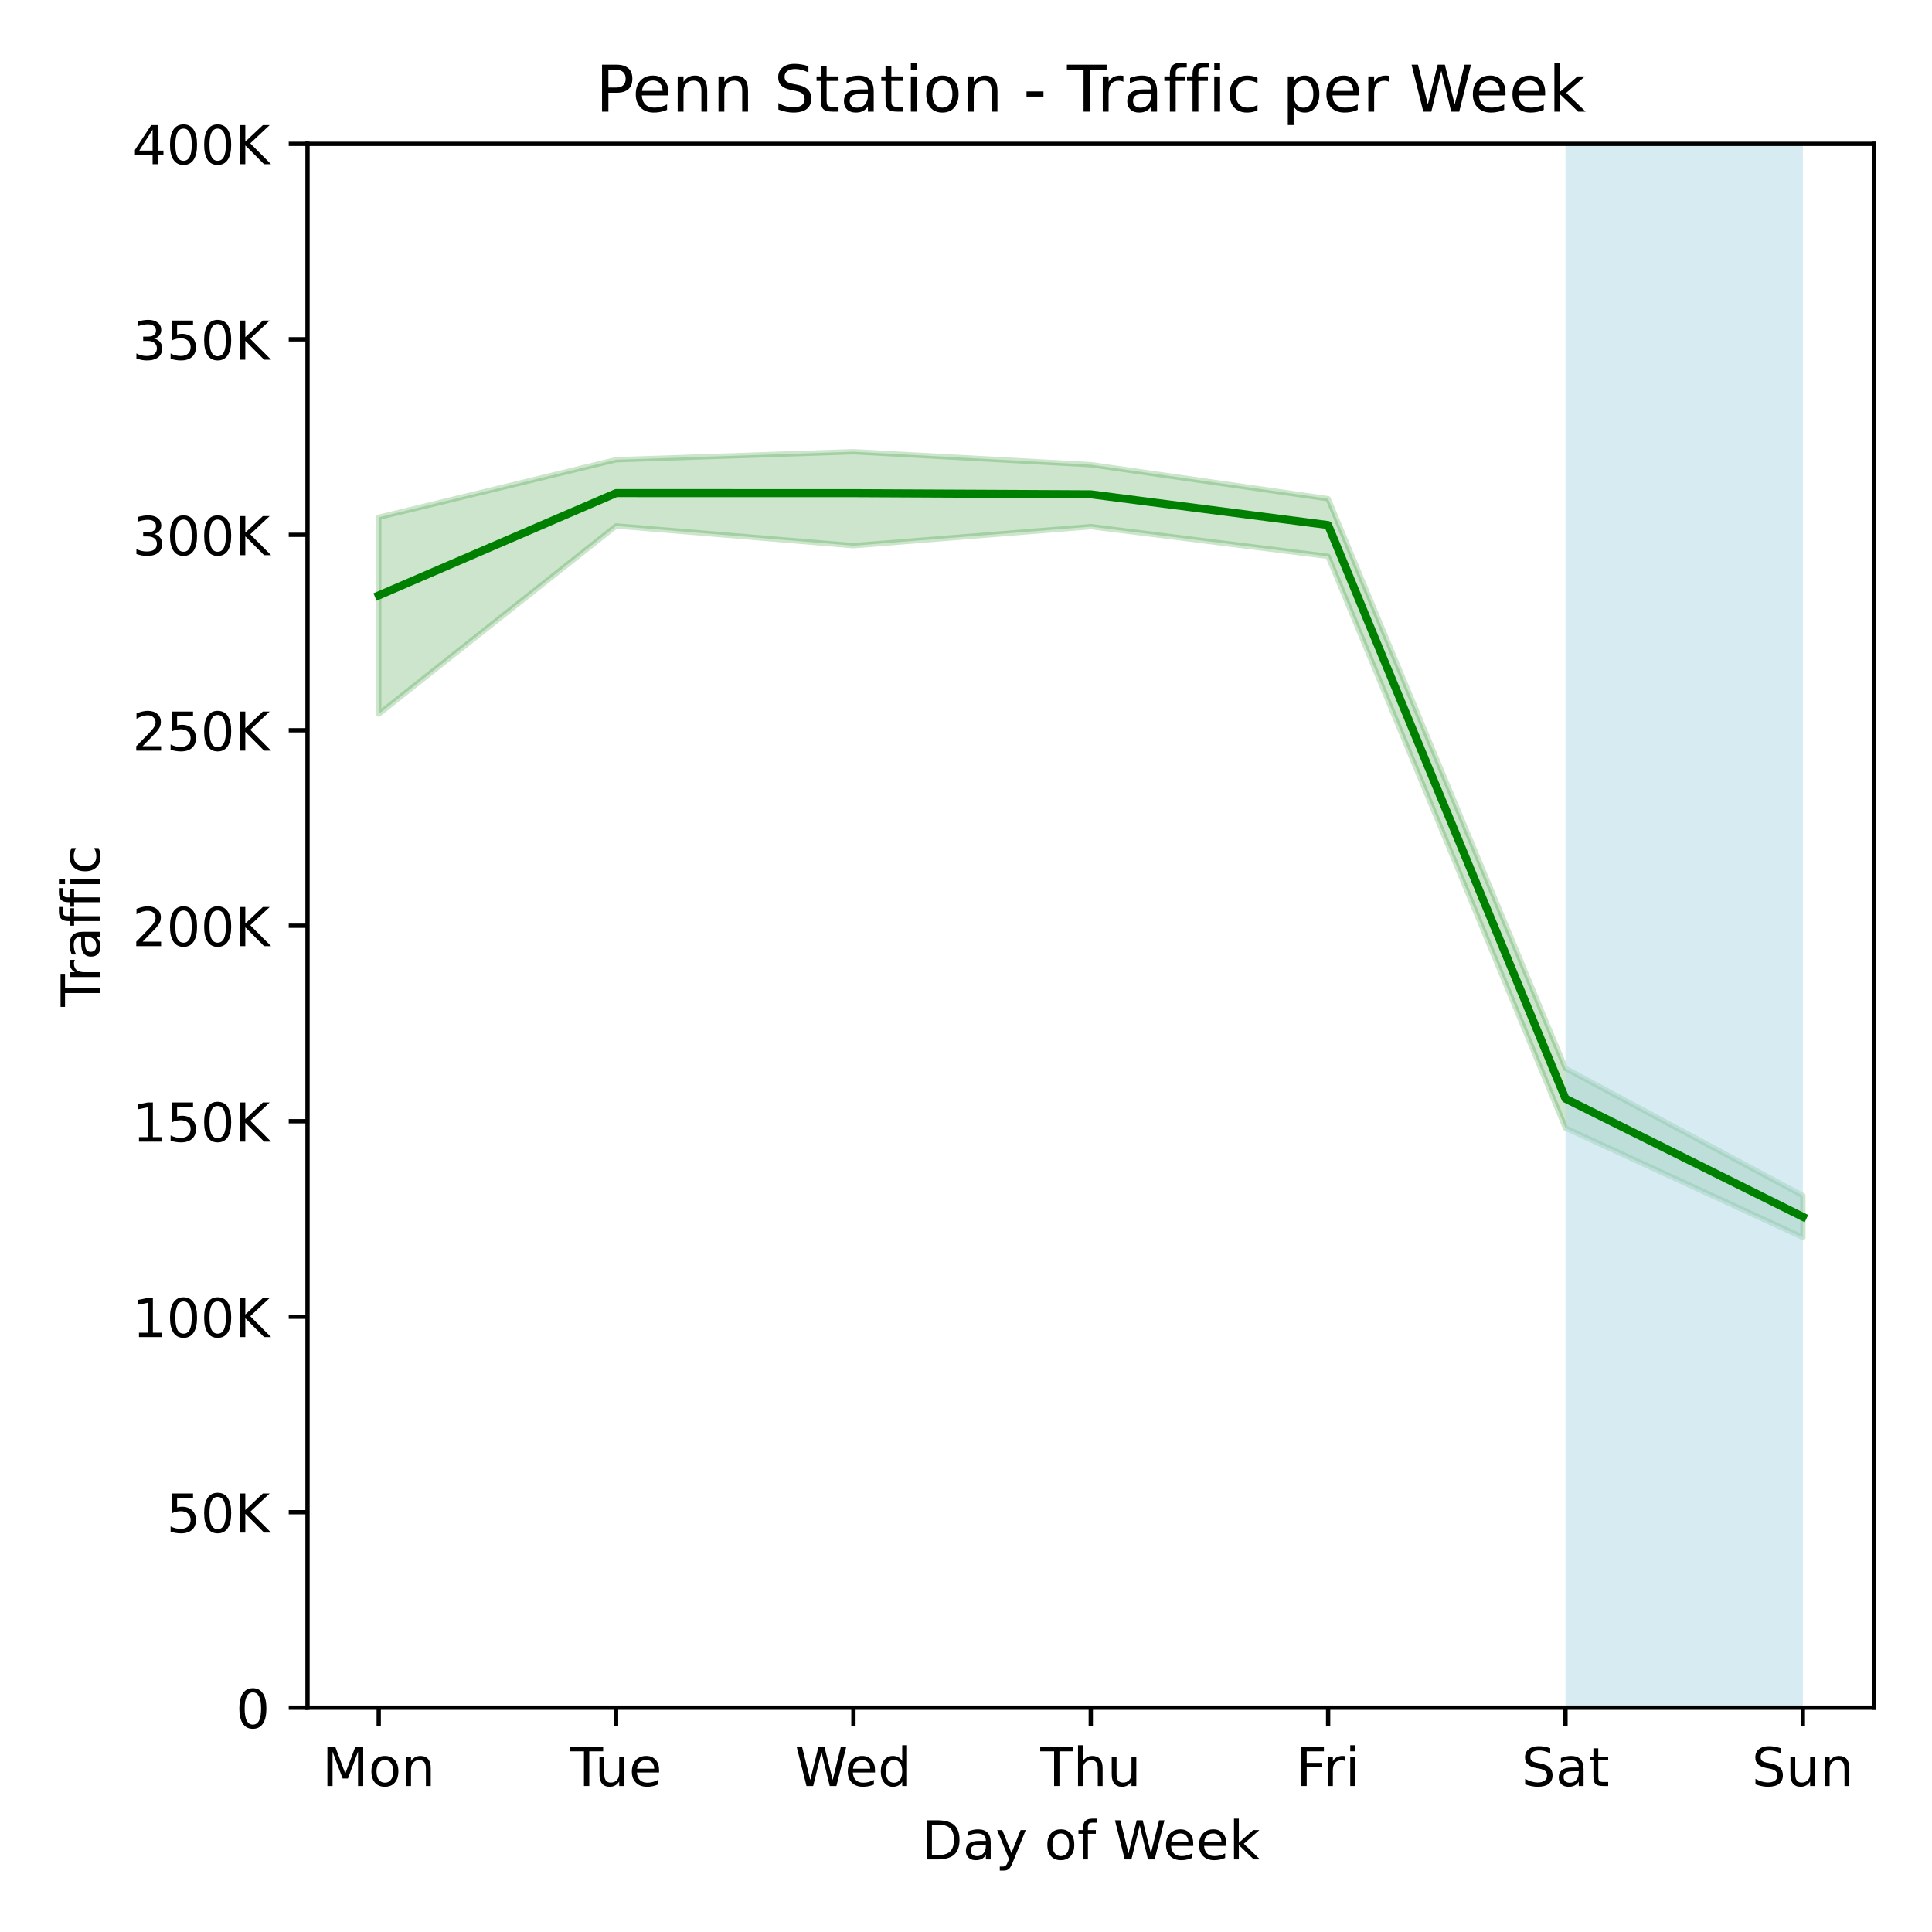
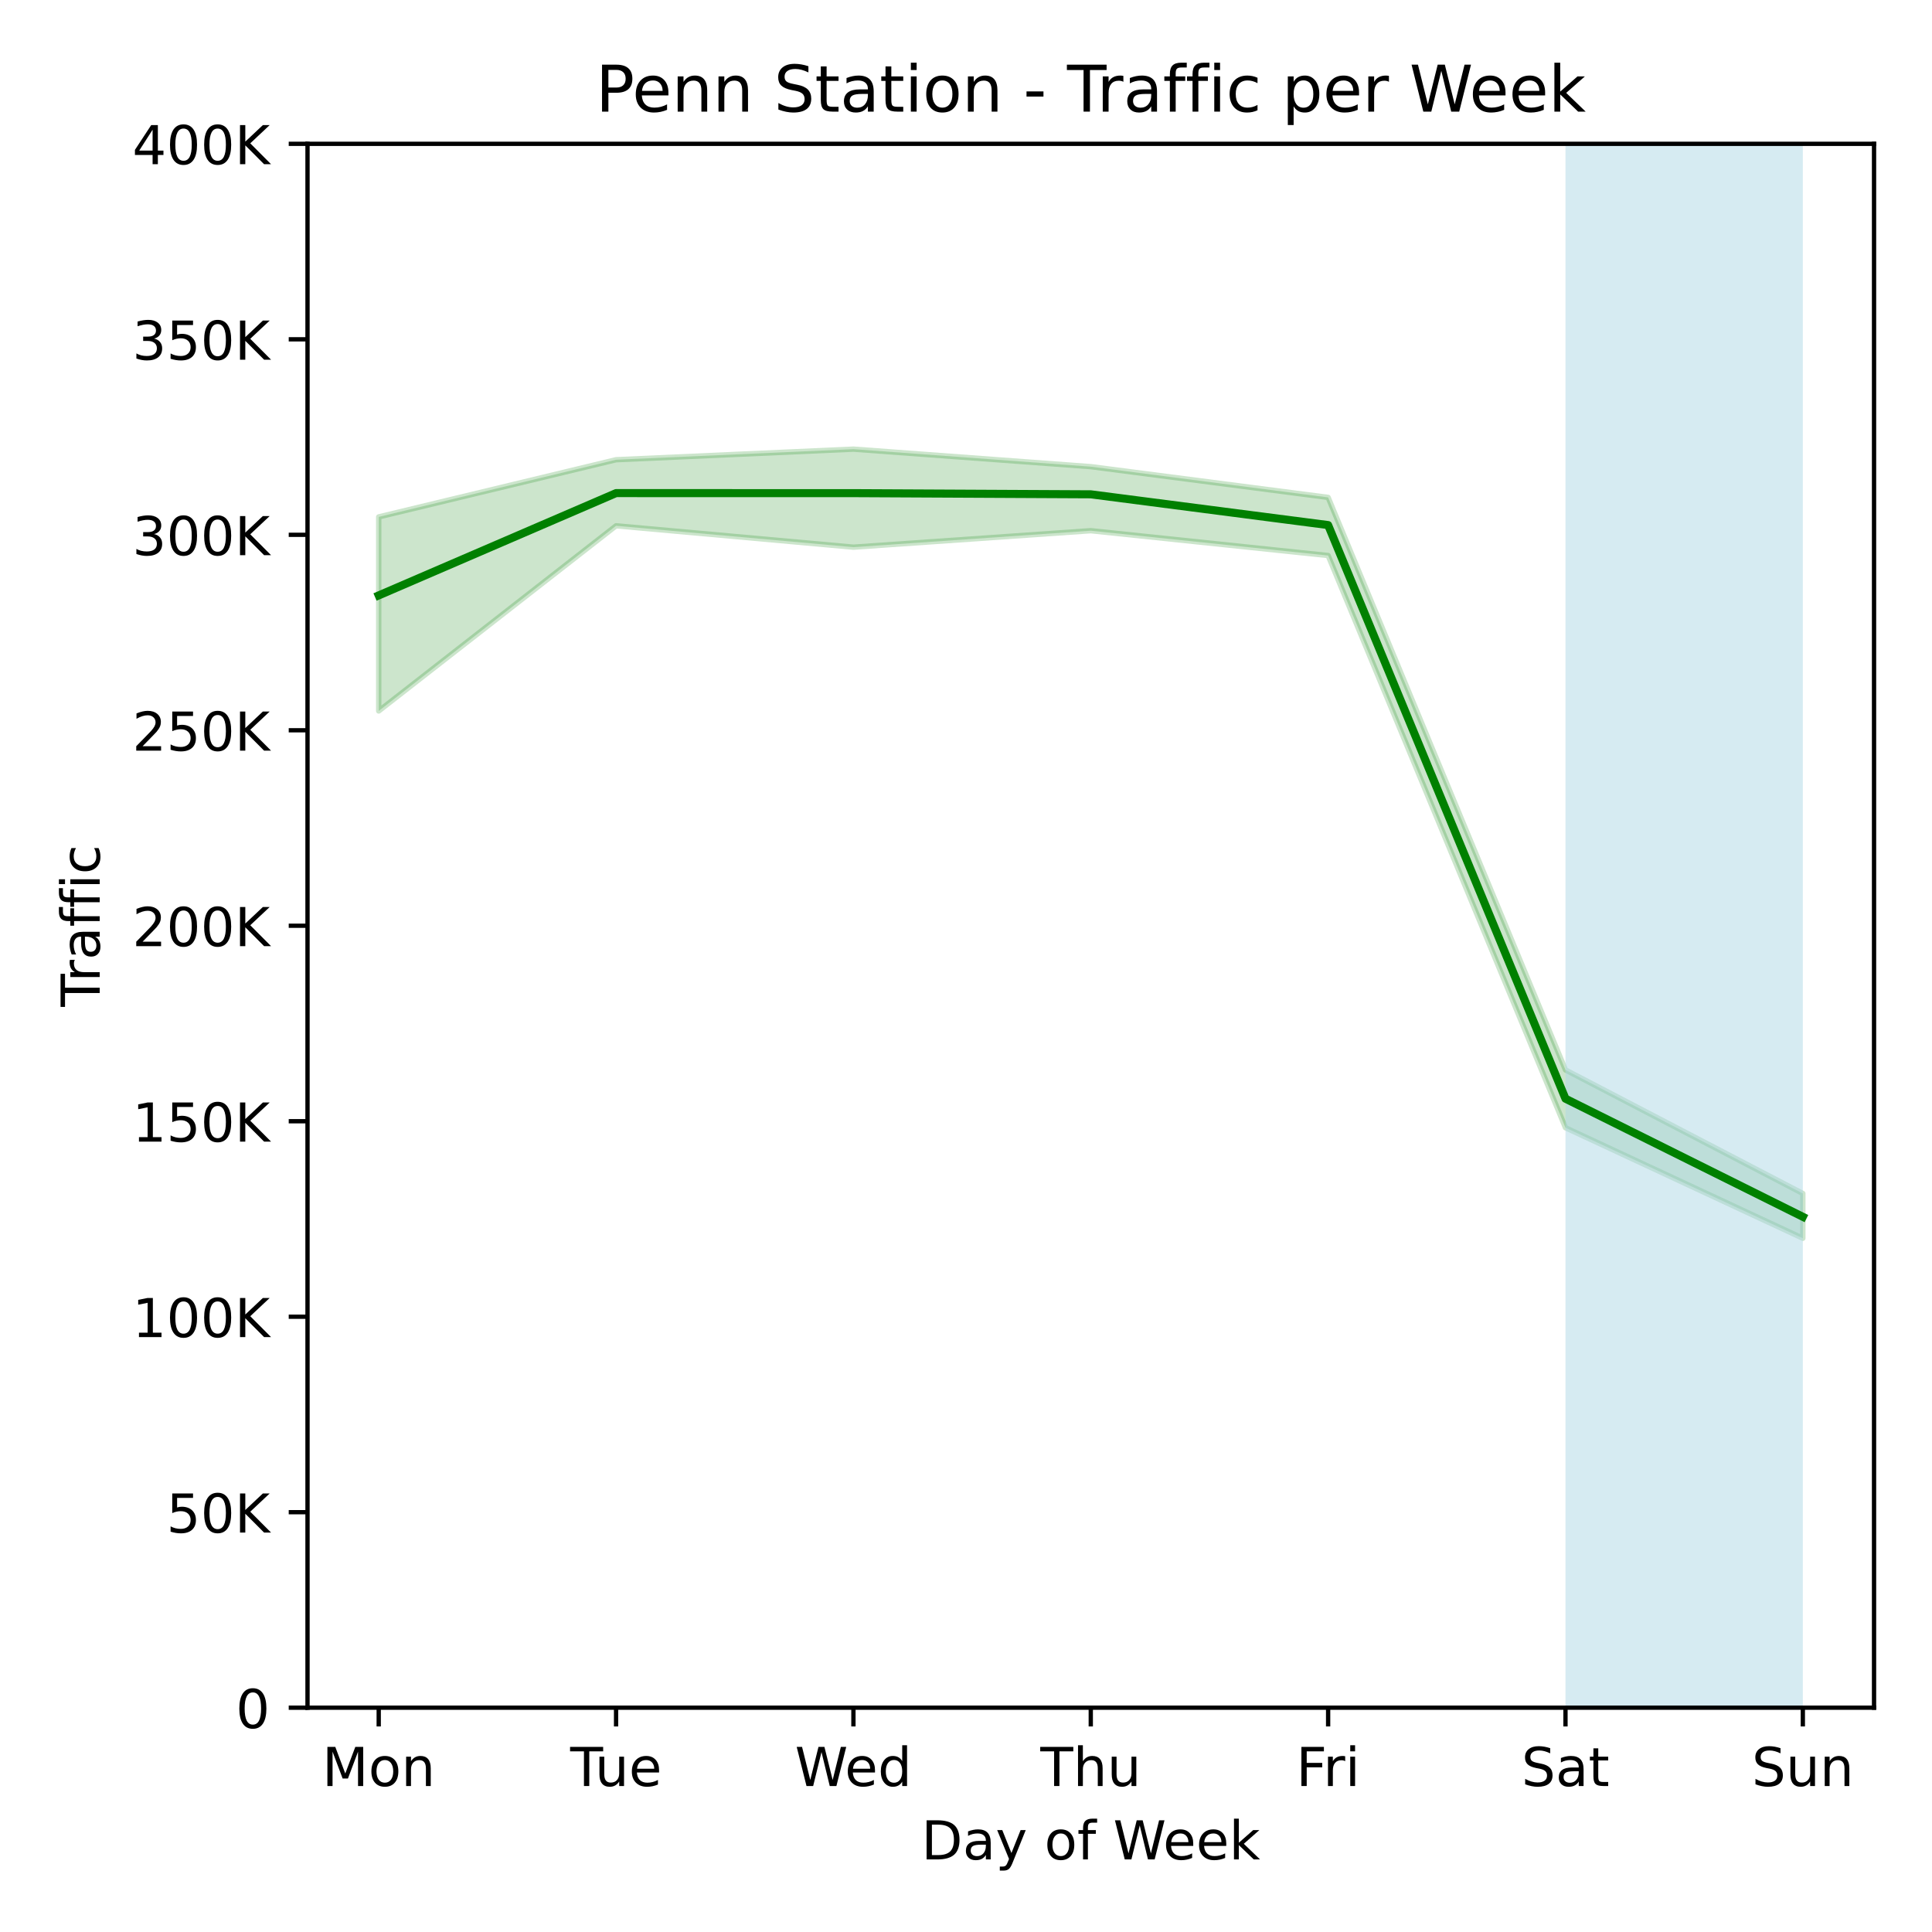
<svg xmlns="http://www.w3.org/2000/svg" xmlns:xlink="http://www.w3.org/1999/xlink" height="360pt" version="1.1" viewBox="0 0 360 360" width="360pt">
  <defs>
    <style type="text/css">
*{stroke-linecap:butt;stroke-linejoin:round;}
  </style>
  </defs>
  <g id="figure_1">
    <g id="patch_1">
      <path d="M 0 360  L 360 360  L 360 0  L 0 0  z " style="fill:#ffffff;" />
    </g>
    <g id="axes_1">
      <g id="patch_2">
        <path d="M 57.3 318.2  L 349.2 318.2  L 349.2 26.8  L 57.3 26.8  z " style="fill:#ffffff;" />
      </g>
      <g id="PolyCollection_1">
        <defs>
-           <path d="M 70.568 -263.613  L 70.568 -226.945  L 114.795 -262  L 159.023 -258.322  L 203.25 -261.87  L 247.477 -256.333  L 291.705 -149.812  L 335.932 -129.432  L 335.932 -137.213  L 335.932 -137.213  L 291.705 -160.921  L 247.477 -267.068  L 203.25 -273.413  L 159.023 -275.826  L 114.795 -274.334  L 70.568 -263.613  z " id="m0b18c25bdf" style="stroke:#008000;stroke-opacity:0.2;" />
+           <path d="M 70.568 -263.683  L 70.568 -227.519  L 114.795 -262.026  L 159.023 -258.041  L 203.25 -261.111  L 247.477 -256.485  L 291.705 -149.866  L 335.932 -129.264  L 335.932 -137.612  L 335.932 -137.612  L 291.705 -160.637  L 247.477 -267.317  L 203.25 -273.047  L 159.023 -276.309  L 114.795 -274.337  L 70.568 -263.683  z " id="meaee5ad587" style="stroke:#008000;stroke-opacity:0.2;" />
        </defs>
-         <g clip-path="url(#pa25b15d33b)">
-           <use style="fill:#008000;fill-opacity:0.2;stroke:#008000;stroke-opacity:0.2;" x="0" xlink:href="#m0b18c25bdf" y="360" />
+         <g clip-path="url(#pac5bac76bd)">
+           <use style="fill:#008000;fill-opacity:0.2;stroke:#008000;stroke-opacity:0.2;" x="0" xlink:href="#meaee5ad587" y="360" />
        </g>
      </g>
      <g id="patch_3">
-         <path clip-path="url(#pa25b15d33b)" d="M 291.705 318.2  L 291.705 26.8  L 335.932 26.8  L 335.932 318.2  z " style="fill:#add8e6;opacity:0.5;" />
+         <path clip-path="url(#pac5bac76bd)" d="M 291.705 318.2  L 291.705 26.8  L 335.932 26.8  L 335.932 318.2  z " style="fill:#add8e6;opacity:0.5;" />
      </g>
      <g id="matplotlib.axis_1">
        <g id="xtick_1">
          <g id="line2d_1">
            <defs>
-               <path d="M 0 0  L 0 3.5  " id="m5a6cd85a1e" style="stroke:#000000;stroke-width:0.8;" />
-             </defs>
-             <g>
-               <use style="stroke:#000000;stroke-width:0.8;" x="70.568" xlink:href="#m5a6cd85a1e" y="318.2" />
+               <path d="M 0 0  L 0 3.5  " id="m61eb6c303f" style="stroke:#000000;stroke-width:0.8;" />
+             </defs>
+             <g>
+               <use style="stroke:#000000;stroke-width:0.8;" x="70.568" xlink:href="#m61eb6c303f" y="318.2" />
            </g>
          </g>
          <g id="text_1">
            <defs>
              <path d="M 9.812 72.906  L 24.516 72.906  L 43.109 23.297  L 61.812 72.906  L 76.516 72.906  L 76.516 0  L 66.891 0  L 66.891 64.016  L 48.094 14.016  L 38.188 14.016  L 19.391 64.016  L 19.391 0  L 9.812 0  z " id="DejaVuSans-77" />
              <path d="M 30.609 48.391  Q 23.391 48.391 19.188 42.75  Q 14.984 37.109 14.984 27.297  Q 14.984 17.484 19.156 11.844  Q 23.344 6.203 30.609 6.203  Q 37.797 6.203 41.984 11.859  Q 46.188 17.531 46.188 27.297  Q 46.188 37.016 41.984 42.703  Q 37.797 48.391 30.609 48.391  z M 30.609 56  Q 42.328 56 49.016 48.375  Q 55.719 40.766 55.719 27.297  Q 55.719 13.875 49.016 6.219  Q 42.328 -1.422 30.609 -1.422  Q 18.844 -1.422 12.172 6.219  Q 5.516 13.875 5.516 27.297  Q 5.516 40.766 12.172 48.375  Q 18.844 56 30.609 56  z " id="DejaVuSans-111" />
              <path d="M 54.891 33.016  L 54.891 0  L 45.906 0  L 45.906 32.719  Q 45.906 40.484 42.875 44.328  Q 39.844 48.188 33.797 48.188  Q 26.516 48.188 22.312 43.547  Q 18.109 38.922 18.109 30.906  L 18.109 0  L 9.078 0  L 9.078 54.688  L 18.109 54.688  L 18.109 46.188  Q 21.344 51.125 25.703 53.562  Q 30.078 56 35.797 56  Q 45.219 56 50.047 50.172  Q 54.891 44.344 54.891 33.016  z " id="DejaVuSans-110" />
            </defs>
            <g transform="translate(60.02599 332.7984)scale(0.1 -0.1)">
              <use xlink:href="#DejaVuSans-77" />
              <use x="86.279" xlink:href="#DejaVuSans-111" />
              <use x="147.461" xlink:href="#DejaVuSans-110" />
            </g>
          </g>
        </g>
        <g id="xtick_2">
          <g id="line2d_2">
            <g>
-               <use style="stroke:#000000;stroke-width:0.8;" x="114.795" xlink:href="#m5a6cd85a1e" y="318.2" />
+               <use style="stroke:#000000;stroke-width:0.8;" x="114.795" xlink:href="#m61eb6c303f" y="318.2" />
            </g>
          </g>
          <g id="text_2">
            <defs>
              <path d="M -0.297 72.906  L 61.375 72.906  L 61.375 64.594  L 35.5 64.594  L 35.5 0  L 25.594 0  L 25.594 64.594  L -0.297 64.594  z " id="DejaVuSans-84" />
              <path d="M 8.5 21.578  L 8.5 54.688  L 17.484 54.688  L 17.484 21.922  Q 17.484 14.156 20.5 10.266  Q 23.531 6.391 29.594 6.391  Q 36.859 6.391 41.078 11.031  Q 45.312 15.672 45.312 23.688  L 45.312 54.688  L 54.297 54.688  L 54.297 0  L 45.312 0  L 45.312 8.406  Q 42.047 3.422 37.719 1  Q 33.406 -1.422 27.688 -1.422  Q 18.266 -1.422 13.375 4.438  Q 8.5 10.297 8.5 21.578  z M 31.109 56  z " id="DejaVuSans-117" />
              <path d="M 56.203 29.594  L 56.203 25.203  L 14.891 25.203  Q 15.484 15.922 20.484 11.062  Q 25.484 6.203 34.422 6.203  Q 39.594 6.203 44.453 7.469  Q 49.312 8.734 54.109 11.281  L 54.109 2.781  Q 49.266 0.734 44.188 -0.344  Q 39.109 -1.422 33.891 -1.422  Q 20.797 -1.422 13.156 6.188  Q 5.516 13.812 5.516 26.812  Q 5.516 40.234 12.766 48.109  Q 20.016 56 32.328 56  Q 43.359 56 49.781 48.891  Q 56.203 41.797 56.203 29.594  z M 47.219 32.234  Q 47.125 39.594 43.094 43.984  Q 39.062 48.391 32.422 48.391  Q 24.906 48.391 20.391 44.141  Q 15.875 39.891 15.188 32.172  z " id="DejaVuSans-101" />
            </defs>
            <g transform="translate(106.2525 332.7984)scale(0.1 -0.1)">
              <use xlink:href="#DejaVuSans-84" />
              <use x="45.959" xlink:href="#DejaVuSans-117" />
              <use x="109.338" xlink:href="#DejaVuSans-101" />
            </g>
          </g>
        </g>
        <g id="xtick_3">
          <g id="line2d_3">
            <g>
-               <use style="stroke:#000000;stroke-width:0.8;" x="159.023" xlink:href="#m5a6cd85a1e" y="318.2" />
+               <use style="stroke:#000000;stroke-width:0.8;" x="159.023" xlink:href="#m61eb6c303f" y="318.2" />
            </g>
          </g>
          <g id="text_3">
            <defs>
              <path d="M 3.328 72.906  L 13.281 72.906  L 28.609 11.281  L 43.891 72.906  L 54.984 72.906  L 70.312 11.281  L 85.594 72.906  L 95.609 72.906  L 77.297 0  L 64.891 0  L 49.516 63.281  L 33.984 0  L 21.578 0  z " id="DejaVuSans-87" />
              <path d="M 45.406 46.391  L 45.406 75.984  L 54.391 75.984  L 54.391 0  L 45.406 0  L 45.406 8.203  Q 42.578 3.328 38.25 0.953  Q 33.938 -1.422 27.875 -1.422  Q 17.969 -1.422 11.734 6.484  Q 5.516 14.406 5.516 27.297  Q 5.516 40.188 11.734 48.094  Q 17.969 56 27.875 56  Q 33.938 56 38.25 53.625  Q 42.578 51.266 45.406 46.391  z M 14.797 27.297  Q 14.797 17.391 18.875 11.75  Q 22.953 6.109 30.078 6.109  Q 37.203 6.109 41.297 11.75  Q 45.406 17.391 45.406 27.297  Q 45.406 37.203 41.297 42.844  Q 37.203 48.484 30.078 48.484  Q 22.953 48.484 18.875 42.844  Q 14.797 37.203 14.797 27.297  z " id="DejaVuSans-100" />
            </defs>
            <g transform="translate(148.1219 332.7984)scale(0.1 -0.1)">
              <use xlink:href="#DejaVuSans-87" />
              <use x="93.002" xlink:href="#DejaVuSans-101" />
              <use x="154.525" xlink:href="#DejaVuSans-100" />
            </g>
          </g>
        </g>
        <g id="xtick_4">
          <g id="line2d_4">
            <g>
-               <use style="stroke:#000000;stroke-width:0.8;" x="203.25" xlink:href="#m5a6cd85a1e" y="318.2" />
+               <use style="stroke:#000000;stroke-width:0.8;" x="203.25" xlink:href="#m61eb6c303f" y="318.2" />
            </g>
          </g>
          <g id="text_4">
            <defs>
              <path d="M 54.891 33.016  L 54.891 0  L 45.906 0  L 45.906 32.719  Q 45.906 40.484 42.875 44.328  Q 39.844 48.188 33.797 48.188  Q 26.516 48.188 22.312 43.547  Q 18.109 38.922 18.109 30.906  L 18.109 0  L 9.078 0  L 9.078 75.984  L 18.109 75.984  L 18.109 46.188  Q 21.344 51.125 25.703 53.562  Q 30.078 56 35.797 56  Q 45.219 56 50.047 50.172  Q 54.891 44.344 54.891 33.016  z " id="DejaVuSans-104" />
            </defs>
            <g transform="translate(193.8586 332.7984)scale(0.1 -0.1)">
              <use xlink:href="#DejaVuSans-84" />
              <use x="61.084" xlink:href="#DejaVuSans-104" />
              <use x="124.463" xlink:href="#DejaVuSans-117" />
            </g>
          </g>
        </g>
        <g id="xtick_5">
          <g id="line2d_5">
            <g>
-               <use style="stroke:#000000;stroke-width:0.8;" x="247.477" xlink:href="#m5a6cd85a1e" y="318.2" />
+               <use style="stroke:#000000;stroke-width:0.8;" x="247.477" xlink:href="#m61eb6c303f" y="318.2" />
            </g>
          </g>
          <g id="text_5">
            <defs>
              <path d="M 9.812 72.906  L 51.703 72.906  L 51.703 64.594  L 19.672 64.594  L 19.672 43.109  L 48.578 43.109  L 48.578 34.812  L 19.672 34.812  L 19.672 0  L 9.812 0  z " id="DejaVuSans-70" />
              <path d="M 41.109 46.297  Q 39.594 47.172 37.812 47.578  Q 36.031 48 33.891 48  Q 26.266 48 22.188 43.047  Q 18.109 38.094 18.109 28.812  L 18.109 0  L 9.078 0  L 9.078 54.688  L 18.109 54.688  L 18.109 46.188  Q 20.953 51.172 25.484 53.578  Q 30.031 56 36.531 56  Q 37.453 56 38.578 55.875  Q 39.703 55.766 41.062 55.516  z " id="DejaVuSans-114" />
              <path d="M 9.422 54.688  L 18.406 54.688  L 18.406 0  L 9.422 0  z M 9.422 75.984  L 18.406 75.984  L 18.406 64.594  L 9.422 64.594  z " id="DejaVuSans-105" />
            </defs>
            <g transform="translate(241.5195 332.7984)scale(0.1 -0.1)">
              <use xlink:href="#DejaVuSans-70" />
              <use x="50.27" xlink:href="#DejaVuSans-114" />
              <use x="91.383" xlink:href="#DejaVuSans-105" />
            </g>
          </g>
        </g>
        <g id="xtick_6">
          <g id="line2d_6">
            <g>
-               <use style="stroke:#000000;stroke-width:0.8;" x="291.705" xlink:href="#m5a6cd85a1e" y="318.2" />
+               <use style="stroke:#000000;stroke-width:0.8;" x="291.705" xlink:href="#m61eb6c303f" y="318.2" />
            </g>
          </g>
          <g id="text_6">
            <defs>
              <path d="M 53.516 70.516  L 53.516 60.891  Q 47.906 63.578 42.922 64.891  Q 37.938 66.219 33.297 66.219  Q 25.25 66.219 20.875 63.094  Q 16.5 59.969 16.5 54.203  Q 16.5 49.359 19.406 46.891  Q 22.312 44.438 30.422 42.922  L 36.375 41.703  Q 47.406 39.594 52.656 34.297  Q 57.906 29 57.906 20.125  Q 57.906 9.516 50.797 4.047  Q 43.703 -1.422 29.984 -1.422  Q 24.812 -1.422 18.969 -0.25  Q 13.141 0.922 6.891 3.219  L 6.891 13.375  Q 12.891 10.016 18.656 8.297  Q 24.422 6.594 29.984 6.594  Q 38.422 6.594 43.016 9.906  Q 47.609 13.234 47.609 19.391  Q 47.609 24.75 44.312 27.781  Q 41.016 30.812 33.5 32.328  L 27.484 33.5  Q 16.453 35.688 11.516 40.375  Q 6.594 45.062 6.594 53.422  Q 6.594 63.094 13.406 68.656  Q 20.219 74.219 32.172 74.219  Q 37.312 74.219 42.625 73.281  Q 47.953 72.359 53.516 70.516  z " id="DejaVuSans-83" />
              <path d="M 34.281 27.484  Q 23.391 27.484 19.188 25  Q 14.984 22.516 14.984 16.5  Q 14.984 11.719 18.141 8.906  Q 21.297 6.109 26.703 6.109  Q 34.188 6.109 38.703 11.406  Q 43.219 16.703 43.219 25.484  L 43.219 27.484  z M 52.203 31.203  L 52.203 0  L 43.219 0  L 43.219 8.297  Q 40.141 3.328 35.547 0.953  Q 30.953 -1.422 24.312 -1.422  Q 15.922 -1.422 10.953 3.297  Q 6 8.016 6 15.922  Q 6 25.141 12.172 29.828  Q 18.359 34.516 30.609 34.516  L 43.219 34.516  L 43.219 35.406  Q 43.219 41.609 39.141 45  Q 35.062 48.391 27.688 48.391  Q 23 48.391 18.547 47.266  Q 14.109 46.141 10.016 43.891  L 10.016 52.203  Q 14.938 54.109 19.578 55.047  Q 24.219 56 28.609 56  Q 40.484 56 46.344 49.844  Q 52.203 43.703 52.203 31.203  z " id="DejaVuSans-97" />
              <path d="M 18.312 70.219  L 18.312 54.688  L 36.812 54.688  L 36.812 47.703  L 18.312 47.703  L 18.312 18.016  Q 18.312 11.328 20.141 9.422  Q 21.969 7.516 27.594 7.516  L 36.812 7.516  L 36.812 0  L 27.594 0  Q 17.188 0 13.234 3.875  Q 9.281 7.766 9.281 18.016  L 9.281 47.703  L 2.688 47.703  L 2.688 54.688  L 9.281 54.688  L 9.281 70.219  z " id="DejaVuSans-116" />
            </defs>
            <g transform="translate(283.5061 332.7984)scale(0.1 -0.1)">
              <use xlink:href="#DejaVuSans-83" />
              <use x="63.477" xlink:href="#DejaVuSans-97" />
              <use x="124.756" xlink:href="#DejaVuSans-116" />
            </g>
          </g>
        </g>
        <g id="xtick_7">
          <g id="line2d_7">
            <g>
-               <use style="stroke:#000000;stroke-width:0.8;" x="335.932" xlink:href="#m5a6cd85a1e" y="318.2" />
+               <use style="stroke:#000000;stroke-width:0.8;" x="335.932" xlink:href="#m61eb6c303f" y="318.2" />
            </g>
          </g>
          <g id="text_7">
            <g transform="translate(326.4201 332.7984)scale(0.1 -0.1)">
              <use xlink:href="#DejaVuSans-83" />
              <use x="63.477" xlink:href="#DejaVuSans-117" />
              <use x="126.855" xlink:href="#DejaVuSans-110" />
            </g>
          </g>
        </g>
        <g id="text_8">
          <defs>
            <path d="M 19.672 64.797  L 19.672 8.109  L 31.594 8.109  Q 46.688 8.109 53.688 14.938  Q 60.688 21.781 60.688 36.531  Q 60.688 51.172 53.688 57.984  Q 46.688 64.797 31.594 64.797  z M 9.812 72.906  L 30.078 72.906  Q 51.266 72.906 61.172 64.094  Q 71.094 55.281 71.094 36.531  Q 71.094 17.672 61.125 8.828  Q 51.172 0 30.078 0  L 9.812 0  z " id="DejaVuSans-68" />
            <path d="M 32.172 -5.078  Q 28.375 -14.844 24.75 -17.812  Q 21.141 -20.797 15.094 -20.797  L 7.906 -20.797  L 7.906 -13.281  L 13.188 -13.281  Q 16.891 -13.281 18.938 -11.516  Q 21 -9.766 23.484 -3.219  L 25.094 0.875  L 2.984 54.688  L 12.5 54.688  L 29.594 11.922  L 46.688 54.688  L 56.203 54.688  z " id="DejaVuSans-121" />
            <path id="DejaVuSans-32" />
            <path d="M 37.109 75.984  L 37.109 68.5  L 28.516 68.5  Q 23.688 68.5 21.797 66.547  Q 19.922 64.594 19.922 59.516  L 19.922 54.688  L 34.719 54.688  L 34.719 47.703  L 19.922 47.703  L 19.922 0  L 10.891 0  L 10.891 47.703  L 2.297 47.703  L 2.297 54.688  L 10.891 54.688  L 10.891 58.5  Q 10.891 67.625 15.141 71.797  Q 19.391 75.984 28.609 75.984  z " id="DejaVuSans-102" />
            <path d="M 9.078 75.984  L 18.109 75.984  L 18.109 31.109  L 44.922 54.688  L 56.391 54.688  L 27.391 29.109  L 57.625 0  L 45.906 0  L 18.109 26.703  L 18.109 0  L 9.078 0  z " id="DejaVuSans-107" />
          </defs>
          <g transform="translate(171.6805 346.4766)scale(0.1 -0.1)">
            <use xlink:href="#DejaVuSans-68" />
            <use x="77.002" xlink:href="#DejaVuSans-97" />
            <use x="138.281" xlink:href="#DejaVuSans-121" />
            <use x="197.461" xlink:href="#DejaVuSans-32" />
            <use x="229.248" xlink:href="#DejaVuSans-111" />
            <use x="290.43" xlink:href="#DejaVuSans-102" />
            <use x="325.635" xlink:href="#DejaVuSans-32" />
            <use x="357.422" xlink:href="#DejaVuSans-87" />
            <use x="450.424" xlink:href="#DejaVuSans-101" />
            <use x="511.947" xlink:href="#DejaVuSans-101" />
            <use x="573.471" xlink:href="#DejaVuSans-107" />
          </g>
        </g>
      </g>
      <g id="matplotlib.axis_2">
        <g id="ytick_1">
          <g id="line2d_8">
            <defs>
-               <path d="M 0 0  L -3.5 0  " id="mc17ea8bdba" style="stroke:#000000;stroke-width:0.8;" />
-             </defs>
-             <g>
-               <use style="stroke:#000000;stroke-width:0.8;" x="57.3" xlink:href="#mc17ea8bdba" y="318.2" />
+               <path d="M 0 0  L -3.5 0  " id="m455b19157f" style="stroke:#000000;stroke-width:0.8;" />
+             </defs>
+             <g>
+               <use style="stroke:#000000;stroke-width:0.8;" x="57.3" xlink:href="#m455b19157f" y="318.2" />
            </g>
          </g>
          <g id="text_9">
            <defs>
              <path d="M 31.781 66.406  Q 24.172 66.406 20.328 58.906  Q 16.5 51.422 16.5 36.375  Q 16.5 21.391 20.328 13.891  Q 24.172 6.391 31.781 6.391  Q 39.453 6.391 43.281 13.891  Q 47.125 21.391 47.125 36.375  Q 47.125 51.422 43.281 58.906  Q 39.453 66.406 31.781 66.406  z M 31.781 74.219  Q 44.047 74.219 50.516 64.516  Q 56.984 54.828 56.984 36.375  Q 56.984 17.969 50.516 8.266  Q 44.047 -1.422 31.781 -1.422  Q 19.531 -1.422 13.062 8.266  Q 6.594 17.969 6.594 36.375  Q 6.594 54.828 13.062 64.516  Q 19.531 74.219 31.781 74.219  z " id="DejaVuSans-48" />
            </defs>
            <g transform="translate(43.9375 321.9992)scale(0.1 -0.1)">
              <use xlink:href="#DejaVuSans-48" />
            </g>
          </g>
        </g>
        <g id="ytick_2">
          <g id="line2d_9">
            <g>
-               <use style="stroke:#000000;stroke-width:0.8;" x="57.3" xlink:href="#mc17ea8bdba" y="281.775" />
+               <use style="stroke:#000000;stroke-width:0.8;" x="57.3" xlink:href="#m455b19157f" y="281.775" />
            </g>
          </g>
          <g id="text_10">
            <defs>
              <path d="M 10.797 72.906  L 49.516 72.906  L 49.516 64.594  L 19.828 64.594  L 19.828 46.734  Q 21.969 47.469 24.109 47.828  Q 26.266 48.188 28.422 48.188  Q 40.625 48.188 47.75 41.5  Q 54.891 34.812 54.891 23.391  Q 54.891 11.625 47.562 5.094  Q 40.234 -1.422 26.906 -1.422  Q 22.312 -1.422 17.547 -0.641  Q 12.797 0.141 7.719 1.703  L 7.719 11.625  Q 12.109 9.234 16.797 8.062  Q 21.484 6.891 26.703 6.891  Q 35.156 6.891 40.078 11.328  Q 45.016 15.766 45.016 23.391  Q 45.016 31 40.078 35.438  Q 35.156 39.891 26.703 39.891  Q 22.75 39.891 18.812 39.016  Q 14.891 38.141 10.797 36.281  z " id="DejaVuSans-53" />
              <path d="M 9.812 72.906  L 19.672 72.906  L 19.672 42.094  L 52.391 72.906  L 65.094 72.906  L 28.906 38.922  L 67.672 0  L 54.688 0  L 19.672 35.109  L 19.672 0  L 9.812 0  z " id="DejaVuSans-75" />
            </defs>
            <g transform="translate(31.01719 285.5742)scale(0.1 -0.1)">
              <use xlink:href="#DejaVuSans-53" />
              <use x="63.623" xlink:href="#DejaVuSans-48" />
              <use x="127.246" xlink:href="#DejaVuSans-75" />
            </g>
          </g>
        </g>
        <g id="ytick_3">
          <g id="line2d_10">
            <g>
-               <use style="stroke:#000000;stroke-width:0.8;" x="57.3" xlink:href="#mc17ea8bdba" y="245.35" />
+               <use style="stroke:#000000;stroke-width:0.8;" x="57.3" xlink:href="#m455b19157f" y="245.35" />
            </g>
          </g>
          <g id="text_11">
            <defs>
              <path d="M 12.406 8.297  L 28.516 8.297  L 28.516 63.922  L 10.984 60.406  L 10.984 69.391  L 28.422 72.906  L 38.281 72.906  L 38.281 8.297  L 54.391 8.297  L 54.391 0  L 12.406 0  z " id="DejaVuSans-49" />
            </defs>
            <g transform="translate(24.65469 249.1492)scale(0.1 -0.1)">
              <use xlink:href="#DejaVuSans-49" />
              <use x="63.623" xlink:href="#DejaVuSans-48" />
              <use x="127.246" xlink:href="#DejaVuSans-48" />
              <use x="190.869" xlink:href="#DejaVuSans-75" />
            </g>
          </g>
        </g>
        <g id="ytick_4">
          <g id="line2d_11">
            <g>
-               <use style="stroke:#000000;stroke-width:0.8;" x="57.3" xlink:href="#mc17ea8bdba" y="208.925" />
+               <use style="stroke:#000000;stroke-width:0.8;" x="57.3" xlink:href="#m455b19157f" y="208.925" />
            </g>
          </g>
          <g id="text_12">
            <g transform="translate(24.65469 212.7242)scale(0.1 -0.1)">
              <use xlink:href="#DejaVuSans-49" />
              <use x="63.623" xlink:href="#DejaVuSans-53" />
              <use x="127.246" xlink:href="#DejaVuSans-48" />
              <use x="190.869" xlink:href="#DejaVuSans-75" />
            </g>
          </g>
        </g>
        <g id="ytick_5">
          <g id="line2d_12">
            <g>
-               <use style="stroke:#000000;stroke-width:0.8;" x="57.3" xlink:href="#mc17ea8bdba" y="172.5" />
+               <use style="stroke:#000000;stroke-width:0.8;" x="57.3" xlink:href="#m455b19157f" y="172.5" />
            </g>
          </g>
          <g id="text_13">
            <defs>
              <path d="M 19.188 8.297  L 53.609 8.297  L 53.609 0  L 7.328 0  L 7.328 8.297  Q 12.938 14.109 22.625 23.891  Q 32.328 33.688 34.812 36.531  Q 39.547 41.844 41.422 45.531  Q 43.312 49.219 43.312 52.781  Q 43.312 58.594 39.234 62.25  Q 35.156 65.922 28.609 65.922  Q 23.969 65.922 18.812 64.312  Q 13.672 62.703 7.812 59.422  L 7.812 69.391  Q 13.766 71.781 18.938 73  Q 24.125 74.219 28.422 74.219  Q 39.75 74.219 46.484 68.547  Q 53.219 62.891 53.219 53.422  Q 53.219 48.922 51.531 44.891  Q 49.859 40.875 45.406 35.406  Q 44.188 33.984 37.641 27.219  Q 31.109 20.453 19.188 8.297  z " id="DejaVuSans-50" />
            </defs>
            <g transform="translate(24.65469 176.2992)scale(0.1 -0.1)">
              <use xlink:href="#DejaVuSans-50" />
              <use x="63.623" xlink:href="#DejaVuSans-48" />
              <use x="127.246" xlink:href="#DejaVuSans-48" />
              <use x="190.869" xlink:href="#DejaVuSans-75" />
            </g>
          </g>
        </g>
        <g id="ytick_6">
          <g id="line2d_13">
            <g>
-               <use style="stroke:#000000;stroke-width:0.8;" x="57.3" xlink:href="#mc17ea8bdba" y="136.075" />
+               <use style="stroke:#000000;stroke-width:0.8;" x="57.3" xlink:href="#m455b19157f" y="136.075" />
            </g>
          </g>
          <g id="text_14">
            <g transform="translate(24.65469 139.8742)scale(0.1 -0.1)">
              <use xlink:href="#DejaVuSans-50" />
              <use x="63.623" xlink:href="#DejaVuSans-53" />
              <use x="127.246" xlink:href="#DejaVuSans-48" />
              <use x="190.869" xlink:href="#DejaVuSans-75" />
            </g>
          </g>
        </g>
        <g id="ytick_7">
          <g id="line2d_14">
            <g>
-               <use style="stroke:#000000;stroke-width:0.8;" x="57.3" xlink:href="#mc17ea8bdba" y="99.65" />
+               <use style="stroke:#000000;stroke-width:0.8;" x="57.3" xlink:href="#m455b19157f" y="99.65" />
            </g>
          </g>
          <g id="text_15">
            <defs>
              <path d="M 40.578 39.312  Q 47.656 37.797 51.625 33  Q 55.609 28.219 55.609 21.188  Q 55.609 10.406 48.188 4.484  Q 40.766 -1.422 27.094 -1.422  Q 22.516 -1.422 17.656 -0.516  Q 12.797 0.391 7.625 2.203  L 7.625 11.719  Q 11.719 9.328 16.594 8.109  Q 21.484 6.891 26.812 6.891  Q 36.078 6.891 40.938 10.547  Q 45.797 14.203 45.797 21.188  Q 45.797 27.641 41.281 31.266  Q 36.766 34.906 28.719 34.906  L 20.219 34.906  L 20.219 43.016  L 29.109 43.016  Q 36.375 43.016 40.234 45.922  Q 44.094 48.828 44.094 54.297  Q 44.094 59.906 40.109 62.906  Q 36.141 65.922 28.719 65.922  Q 24.656 65.922 20.016 65.031  Q 15.375 64.156 9.812 62.312  L 9.812 71.094  Q 15.438 72.656 20.344 73.438  Q 25.25 74.219 29.594 74.219  Q 40.828 74.219 47.359 69.109  Q 53.906 64.016 53.906 55.328  Q 53.906 49.266 50.438 45.094  Q 46.969 40.922 40.578 39.312  z " id="DejaVuSans-51" />
            </defs>
            <g transform="translate(24.65469 103.4492)scale(0.1 -0.1)">
              <use xlink:href="#DejaVuSans-51" />
              <use x="63.623" xlink:href="#DejaVuSans-48" />
              <use x="127.246" xlink:href="#DejaVuSans-48" />
              <use x="190.869" xlink:href="#DejaVuSans-75" />
            </g>
          </g>
        </g>
        <g id="ytick_8">
          <g id="line2d_15">
            <g>
-               <use style="stroke:#000000;stroke-width:0.8;" x="57.3" xlink:href="#mc17ea8bdba" y="63.225" />
+               <use style="stroke:#000000;stroke-width:0.8;" x="57.3" xlink:href="#m455b19157f" y="63.225" />
            </g>
          </g>
          <g id="text_16">
            <g transform="translate(24.65469 67.02422)scale(0.1 -0.1)">
              <use xlink:href="#DejaVuSans-51" />
              <use x="63.623" xlink:href="#DejaVuSans-53" />
              <use x="127.246" xlink:href="#DejaVuSans-48" />
              <use x="190.869" xlink:href="#DejaVuSans-75" />
            </g>
          </g>
        </g>
        <g id="ytick_9">
          <g id="line2d_16">
            <g>
-               <use style="stroke:#000000;stroke-width:0.8;" x="57.3" xlink:href="#mc17ea8bdba" y="26.8" />
+               <use style="stroke:#000000;stroke-width:0.8;" x="57.3" xlink:href="#m455b19157f" y="26.8" />
            </g>
          </g>
          <g id="text_17">
            <defs>
              <path d="M 37.797 64.312  L 12.891 25.391  L 37.797 25.391  z M 35.203 72.906  L 47.609 72.906  L 47.609 25.391  L 58.016 25.391  L 58.016 17.188  L 47.609 17.188  L 47.609 0  L 37.797 0  L 37.797 17.188  L 4.891 17.188  L 4.891 26.703  z " id="DejaVuSans-52" />
            </defs>
            <g transform="translate(24.65469 30.59922)scale(0.1 -0.1)">
              <use xlink:href="#DejaVuSans-52" />
              <use x="63.623" xlink:href="#DejaVuSans-48" />
              <use x="127.246" xlink:href="#DejaVuSans-48" />
              <use x="190.869" xlink:href="#DejaVuSans-75" />
            </g>
          </g>
        </g>
        <g id="text_18">
          <defs>
            <path d="M 48.781 52.594  L 48.781 44.188  Q 44.969 46.297 41.141 47.344  Q 37.312 48.391 33.406 48.391  Q 24.656 48.391 19.812 42.844  Q 14.984 37.312 14.984 27.297  Q 14.984 17.281 19.812 11.734  Q 24.656 6.203 33.406 6.203  Q 37.312 6.203 41.141 7.25  Q 44.969 8.297 48.781 10.406  L 48.781 2.094  Q 45.016 0.344 40.984 -0.531  Q 36.969 -1.422 32.422 -1.422  Q 20.062 -1.422 12.781 6.344  Q 5.516 14.109 5.516 27.297  Q 5.516 40.672 12.859 48.328  Q 20.219 56 33.016 56  Q 37.156 56 41.109 55.141  Q 45.062 54.297 48.781 52.594  z " id="DejaVuSans-99" />
          </defs>
          <g transform="translate(18.575 187.5945)rotate(-90)scale(0.1 -0.1)">
            <use xlink:href="#DejaVuSans-84" />
            <use x="46.334" xlink:href="#DejaVuSans-114" />
            <use x="87.447" xlink:href="#DejaVuSans-97" />
            <use x="148.727" xlink:href="#DejaVuSans-102" />
            <use x="183.932" xlink:href="#DejaVuSans-102" />
            <use x="219.137" xlink:href="#DejaVuSans-105" />
            <use x="246.92" xlink:href="#DejaVuSans-99" />
          </g>
        </g>
      </g>
      <g id="line2d_17">
-         <path clip-path="url(#pa25b15d33b)" d="M 70.568 110.946  L 114.795 91.885  L 159.023 91.89  L 203.25 92.108  L 247.477 97.839  L 291.705 204.724  L 335.932 226.735  " style="fill:none;stroke:#008000;stroke-linecap:square;stroke-width:1.5;" />
+         <path clip-path="url(#pac5bac76bd)" d="M 70.568 110.946  L 114.795 91.885  L 159.023 91.89  L 203.25 92.108  L 247.477 97.839  L 291.705 204.724  L 335.932 226.735  " style="fill:none;stroke:#008000;stroke-linecap:square;stroke-width:1.5;" />
      </g>
      <g id="patch_4">
        <path d="M 57.3 318.2  L 57.3 26.8  " style="fill:none;stroke:#000000;stroke-linecap:square;stroke-linejoin:miter;stroke-width:0.8;" />
      </g>
      <g id="patch_5">
        <path d="M 349.2 318.2  L 349.2 26.8  " style="fill:none;stroke:#000000;stroke-linecap:square;stroke-linejoin:miter;stroke-width:0.8;" />
      </g>
      <g id="patch_6">
        <path d="M 57.3 318.2  L 349.2 318.2  " style="fill:none;stroke:#000000;stroke-linecap:square;stroke-linejoin:miter;stroke-width:0.8;" />
      </g>
      <g id="patch_7">
        <path d="M 57.3 26.8  L 349.2 26.8  " style="fill:none;stroke:#000000;stroke-linecap:square;stroke-linejoin:miter;stroke-width:0.8;" />
      </g>
      <g id="text_19">
        <defs>
          <path d="M 19.672 64.797  L 19.672 37.406  L 32.078 37.406  Q 38.969 37.406 42.719 40.969  Q 46.484 44.531 46.484 51.125  Q 46.484 57.672 42.719 61.234  Q 38.969 64.797 32.078 64.797  z M 9.812 72.906  L 32.078 72.906  Q 44.344 72.906 50.609 67.359  Q 56.891 61.812 56.891 51.125  Q 56.891 40.328 50.609 34.812  Q 44.344 29.297 32.078 29.297  L 19.672 29.297  L 19.672 0  L 9.812 0  z " id="DejaVuSans-80" />
          <path d="M 4.891 31.391  L 31.203 31.391  L 31.203 23.391  L 4.891 23.391  z " id="DejaVuSans-45" />
          <path d="M 18.109 8.203  L 18.109 -20.797  L 9.078 -20.797  L 9.078 54.688  L 18.109 54.688  L 18.109 46.391  Q 20.953 51.266 25.266 53.625  Q 29.594 56 35.594 56  Q 45.562 56 51.781 48.094  Q 58.016 40.188 58.016 27.297  Q 58.016 14.406 51.781 6.484  Q 45.562 -1.422 35.594 -1.422  Q 29.594 -1.422 25.266 0.953  Q 20.953 3.328 18.109 8.203  z M 48.688 27.297  Q 48.688 37.203 44.609 42.844  Q 40.531 48.484 33.406 48.484  Q 26.266 48.484 22.188 42.844  Q 18.109 37.203 18.109 27.297  Q 18.109 17.391 22.188 11.75  Q 26.266 6.109 33.406 6.109  Q 40.531 6.109 44.609 11.75  Q 48.688 17.391 48.688 27.297  z " id="DejaVuSans-112" />
        </defs>
        <g transform="translate(111.0037 20.8)scale(0.12 -0.12)">
          <use xlink:href="#DejaVuSans-80" />
          <use x="56.678" xlink:href="#DejaVuSans-101" />
          <use x="118.201" xlink:href="#DejaVuSans-110" />
          <use x="181.58" xlink:href="#DejaVuSans-110" />
          <use x="244.959" xlink:href="#DejaVuSans-32" />
          <use x="276.746" xlink:href="#DejaVuSans-83" />
          <use x="340.223" xlink:href="#DejaVuSans-116" />
          <use x="379.432" xlink:href="#DejaVuSans-97" />
          <use x="440.711" xlink:href="#DejaVuSans-116" />
          <use x="479.92" xlink:href="#DejaVuSans-105" />
          <use x="507.703" xlink:href="#DejaVuSans-111" />
          <use x="568.885" xlink:href="#DejaVuSans-110" />
          <use x="632.264" xlink:href="#DejaVuSans-32" />
          <use x="664.051" xlink:href="#DejaVuSans-45" />
          <use x="700.135" xlink:href="#DejaVuSans-32" />
          <use x="731.922" xlink:href="#DejaVuSans-84" />
          <use x="778.256" xlink:href="#DejaVuSans-114" />
          <use x="819.369" xlink:href="#DejaVuSans-97" />
          <use x="880.648" xlink:href="#DejaVuSans-102" />
          <use x="915.854" xlink:href="#DejaVuSans-102" />
          <use x="951.059" xlink:href="#DejaVuSans-105" />
          <use x="978.842" xlink:href="#DejaVuSans-99" />
          <use x="1033.822" xlink:href="#DejaVuSans-32" />
          <use x="1065.609" xlink:href="#DejaVuSans-112" />
          <use x="1129.086" xlink:href="#DejaVuSans-101" />
          <use x="1190.609" xlink:href="#DejaVuSans-114" />
          <use x="1231.723" xlink:href="#DejaVuSans-32" />
          <use x="1263.51" xlink:href="#DejaVuSans-87" />
          <use x="1356.512" xlink:href="#DejaVuSans-101" />
          <use x="1418.035" xlink:href="#DejaVuSans-101" />
          <use x="1479.559" xlink:href="#DejaVuSans-107" />
        </g>
      </g>
    </g>
  </g>
  <defs>
-     <clipPath id="pa25b15d33b">
+     <clipPath id="pac5bac76bd">
      <rect height="291.4" width="291.9" x="57.3" y="26.8" />
    </clipPath>
  </defs>
</svg>
